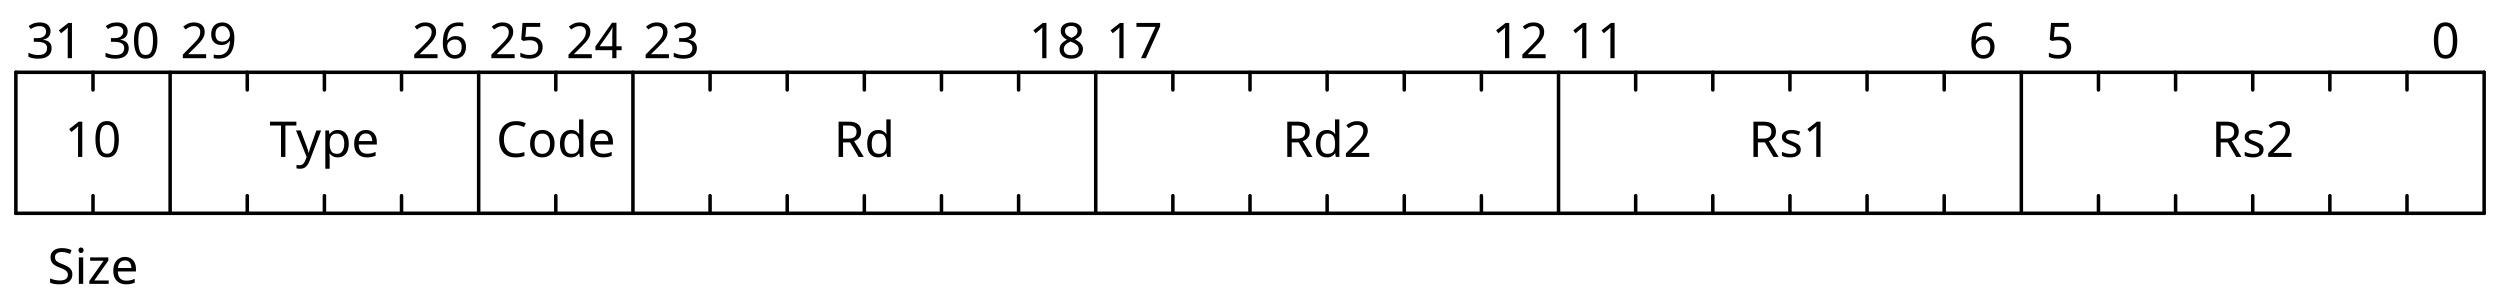
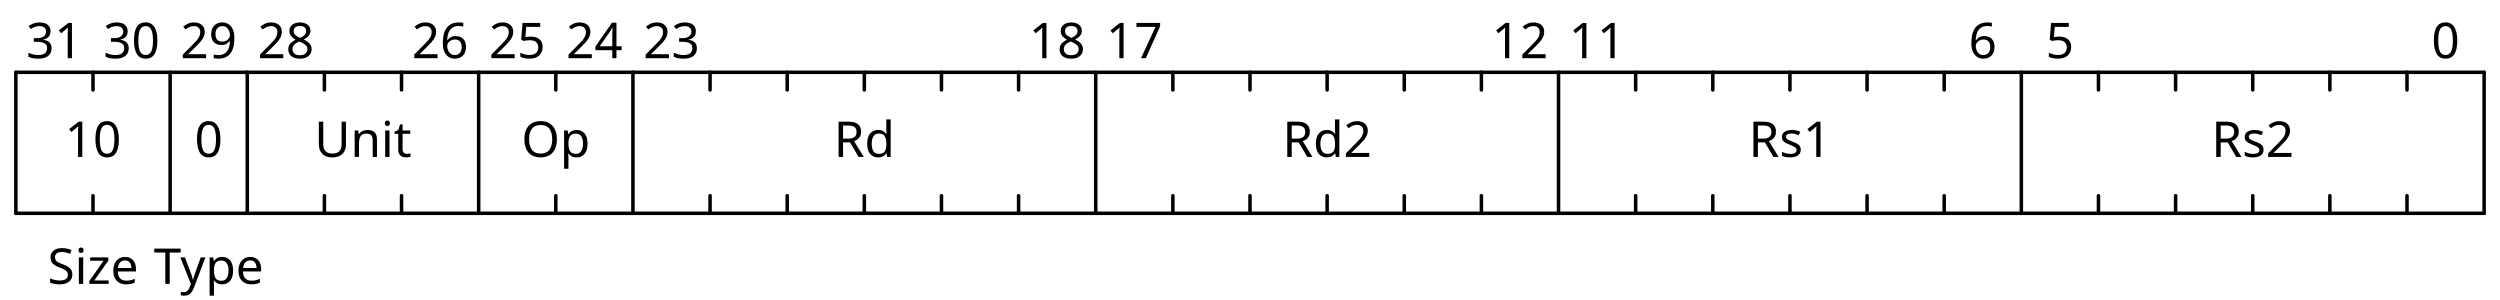
<svg xmlns="http://www.w3.org/2000/svg" width="709" height="85" viewBox="0 0 709 85">
  <g transform="translate(4.5,0.5)">
    <g stroke="black" stroke-width="1" stroke-linecap="round" transform="translate(0,20)">
      <line x2="700" />
      <line y2="40" />
      <line x2="700" y1="40" y2="40" />
      <line x1="700" x2="700" y2="40" />
      <line x1="678.125" x2="678.125" y2="5" />
      <line x1="678.125" x2="678.125" y1="35" y2="40" />
      <line x1="656.25" x2="656.25" y2="5" />
      <line x1="656.25" x2="656.25" y1="35" y2="40" />
      <line x1="634.375" x2="634.375" y2="5" />
      <line x1="634.375" x2="634.375" y1="35" y2="40" />
      <line x1="612.5" x2="612.5" y2="5" />
      <line x1="612.5" x2="612.5" y1="35" y2="40" />
      <line x1="590.625" x2="590.625" y2="5" />
      <line x1="590.625" x2="590.625" y1="35" y2="40" />
      <line x1="568.75" x2="568.75" y2="40" />
      <line x1="546.875" x2="546.875" y2="5" />
      <line x1="546.875" x2="546.875" y1="35" y2="40" />
      <line x1="525" x2="525" y2="5" />
      <line x1="525" x2="525" y1="35" y2="40" />
      <line x1="503.125" x2="503.125" y2="5" />
      <line x1="503.125" x2="503.125" y1="35" y2="40" />
      <line x1="481.25" x2="481.25" y2="5" />
      <line x1="481.25" x2="481.25" y1="35" y2="40" />
      <line x1="459.375" x2="459.375" y2="5" />
      <line x1="459.375" x2="459.375" y1="35" y2="40" />
      <line x1="437.5" x2="437.5" y2="40" />
      <line x1="415.625" x2="415.625" y2="5" />
      <line x1="415.625" x2="415.625" y1="35" y2="40" />
      <line x1="393.75" x2="393.75" y2="5" />
      <line x1="393.75" x2="393.75" y1="35" y2="40" />
      <line x1="371.875" x2="371.875" y2="5" />
      <line x1="371.875" x2="371.875" y1="35" y2="40" />
      <line x1="350" x2="350" y2="5" />
      <line x1="350" x2="350" y1="35" y2="40" />
      <line x1="328.125" x2="328.125" y2="5" />
      <line x1="328.125" x2="328.125" y1="35" y2="40" />
      <line x1="306.25" x2="306.25" y2="40" />
      <line x1="284.375" x2="284.375" y2="5" />
      <line x1="284.375" x2="284.375" y1="35" y2="40" />
      <line x1="262.5" x2="262.5" y2="5" />
      <line x1="262.5" x2="262.5" y1="35" y2="40" />
      <line x1="240.625" x2="240.625" y2="5" />
      <line x1="240.625" x2="240.625" y1="35" y2="40" />
      <line x1="218.75" x2="218.75" y2="5" />
      <line x1="218.75" x2="218.75" y1="35" y2="40" />
      <line x1="196.875" x2="196.875" y2="5" />
      <line x1="196.875" x2="196.875" y1="35" y2="40" />
      <line x1="175" x2="175" y2="40" />
      <line x1="153.125" x2="153.125" y2="5" />
      <line x1="153.125" x2="153.125" y1="35" y2="40" />
      <line x1="131.25" x2="131.25" y2="40" />
      <line x1="109.375" x2="109.375" y2="5" />
      <line x1="109.375" x2="109.375" y1="35" y2="40" />
      <line x1="87.5" x2="87.5" y2="5" />
      <line x1="87.5" x2="87.5" y1="35" y2="40" />
-       <line x1="65.625" x2="65.625" y2="5" />
-       <line x1="65.625" x2="65.625" y1="35" y2="40" />
+       <line x1="65.625" x2="65.625" y2="40" />
      <line x1="43.75" x2="43.75" y2="40" />
      <line x1="21.875" x2="21.875" y2="5" />
      <line x1="21.875" x2="21.875" y1="35" y2="40" />
    </g>
    <g text-anchor="middle">
      <g>
        <g transform="translate(0,20)" />
        <g transform="translate(10.9375,16)">
          <text x="678.125" font-size="14" font-family="sans-serif" font-weight="normal">0</text>
          <text x="568.75" font-size="14" font-family="sans-serif" font-weight="normal">5</text>
          <text x="546.875" font-size="14" font-family="sans-serif" font-weight="normal">6</text>
          <text x="437.5" font-size="14" font-family="sans-serif" font-weight="normal">11</text>
          <text x="415.625" font-size="14" font-family="sans-serif" font-weight="normal">12</text>
          <text x="306.25" font-size="14" font-family="sans-serif" font-weight="normal">17</text>
          <text x="284.375" font-size="14" font-family="sans-serif" font-weight="normal">18</text>
          <text x="175" font-size="14" font-family="sans-serif" font-weight="normal">23</text>
          <text x="153.125" font-size="14" font-family="sans-serif" font-weight="normal">24</text>
          <text x="131.25" font-size="14" font-family="sans-serif" font-weight="normal">25</text>
          <text x="109.375" font-size="14" font-family="sans-serif" font-weight="normal">26</text>
+           <text x="65.625" font-size="14" font-family="sans-serif" font-weight="normal">28</text>
          <text x="43.75" font-size="14" font-family="sans-serif" font-weight="normal">29</text>
          <text x="21.875" font-size="14" font-family="sans-serif" font-weight="normal">30</text>
          <text x="0" font-size="14" font-family="sans-serif" font-weight="normal">31</text>
        </g>
        <g transform="translate(10.9375,44)">
          <text x="623.438" font-size="14" font-family="sans-serif" font-weight="normal">
            <tspan>Rs2</tspan>
          </text>
          <text x="492.188" font-size="14" font-family="sans-serif" font-weight="normal">
            <tspan>Rs1</tspan>
          </text>
          <text x="360.938" font-size="14" font-family="sans-serif" font-weight="normal">
            <tspan>Rd2</tspan>
          </text>
          <text x="229.688" font-size="14" font-family="sans-serif" font-weight="normal">
            <tspan>Rd</tspan>
          </text>
          <text x="142.188" font-size="14" font-family="sans-serif" font-weight="normal">
-             <tspan>Code</tspan>
+             <tspan>Op</tspan>
          </text>
-           <text x="76.562" font-size="14" font-family="sans-serif" font-weight="normal">
-             <tspan>Type</tspan>
+           <text x="87.5" font-size="14" font-family="sans-serif" font-weight="normal">
+             <tspan>Unit</tspan>
+           </text>
+           <text x="43.75" font-size="14" font-family="sans-serif" font-weight="normal">
+             <tspan>0</tspan>
          </text>
          <text x="10.938" font-size="14" font-family="sans-serif" font-weight="normal">
            <tspan>10</tspan>
          </text>
        </g>
        <g transform="translate(10.9375,80)">
+           <text x="43.75" font-size="14" font-family="sans-serif" font-weight="normal">
+             <tspan>Type</tspan>
+           </text>
          <text x="10.938" font-size="14" font-family="sans-serif" font-weight="normal">
            <tspan>Size</tspan>
          </text>
        </g>
      </g>
    </g>
  </g>
</svg>
